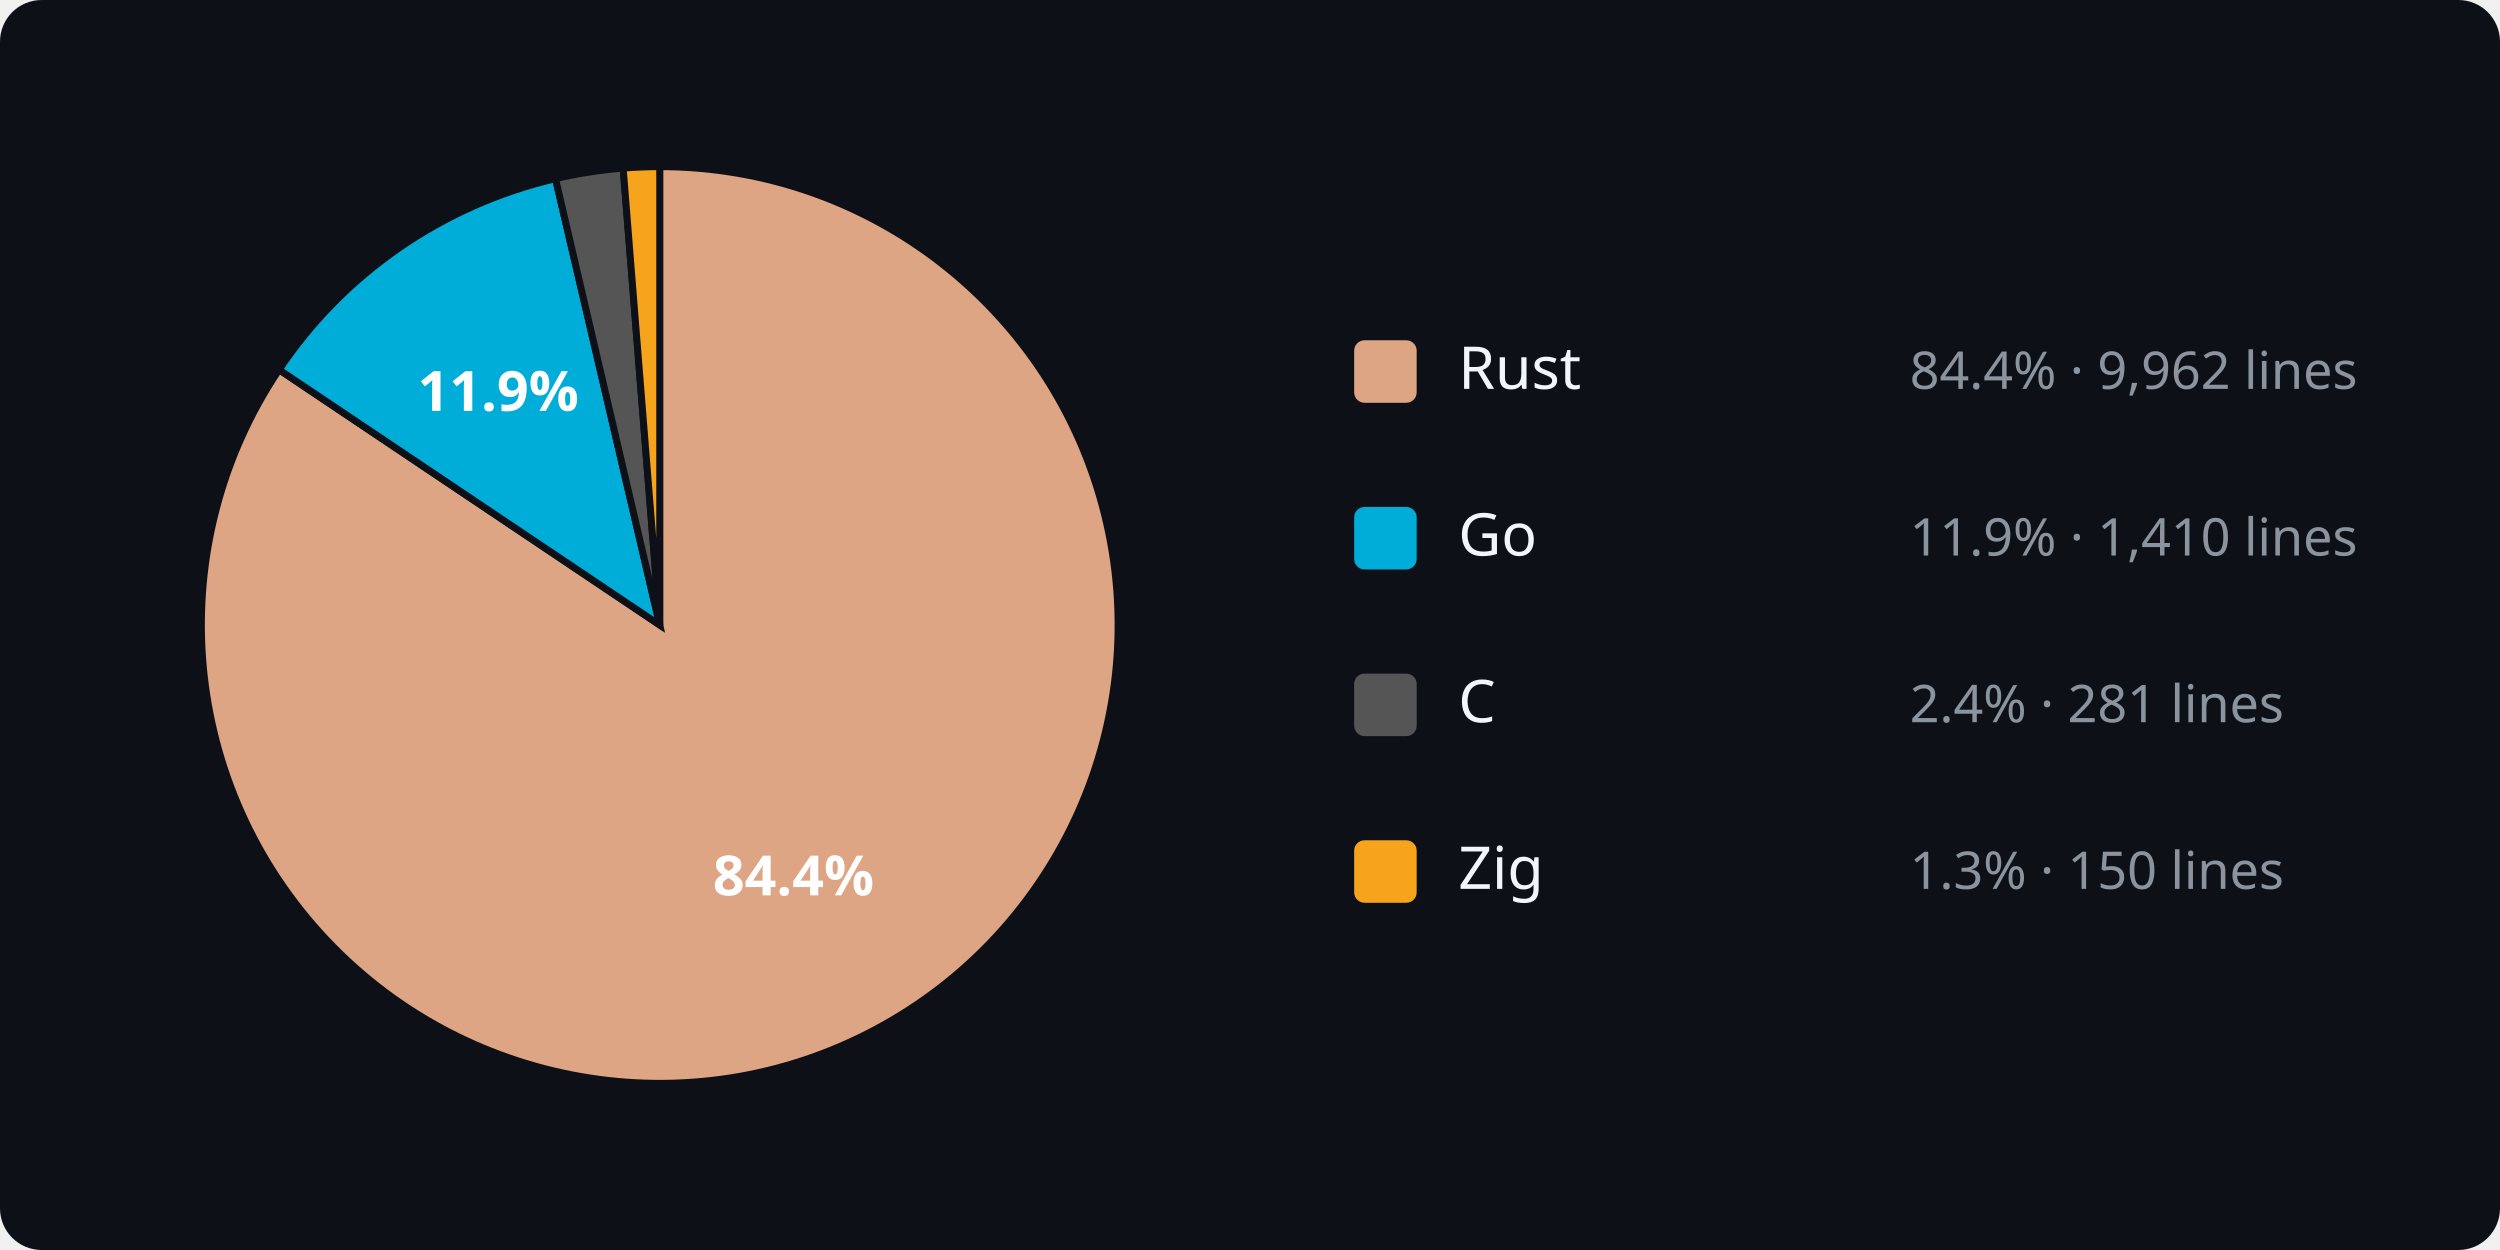
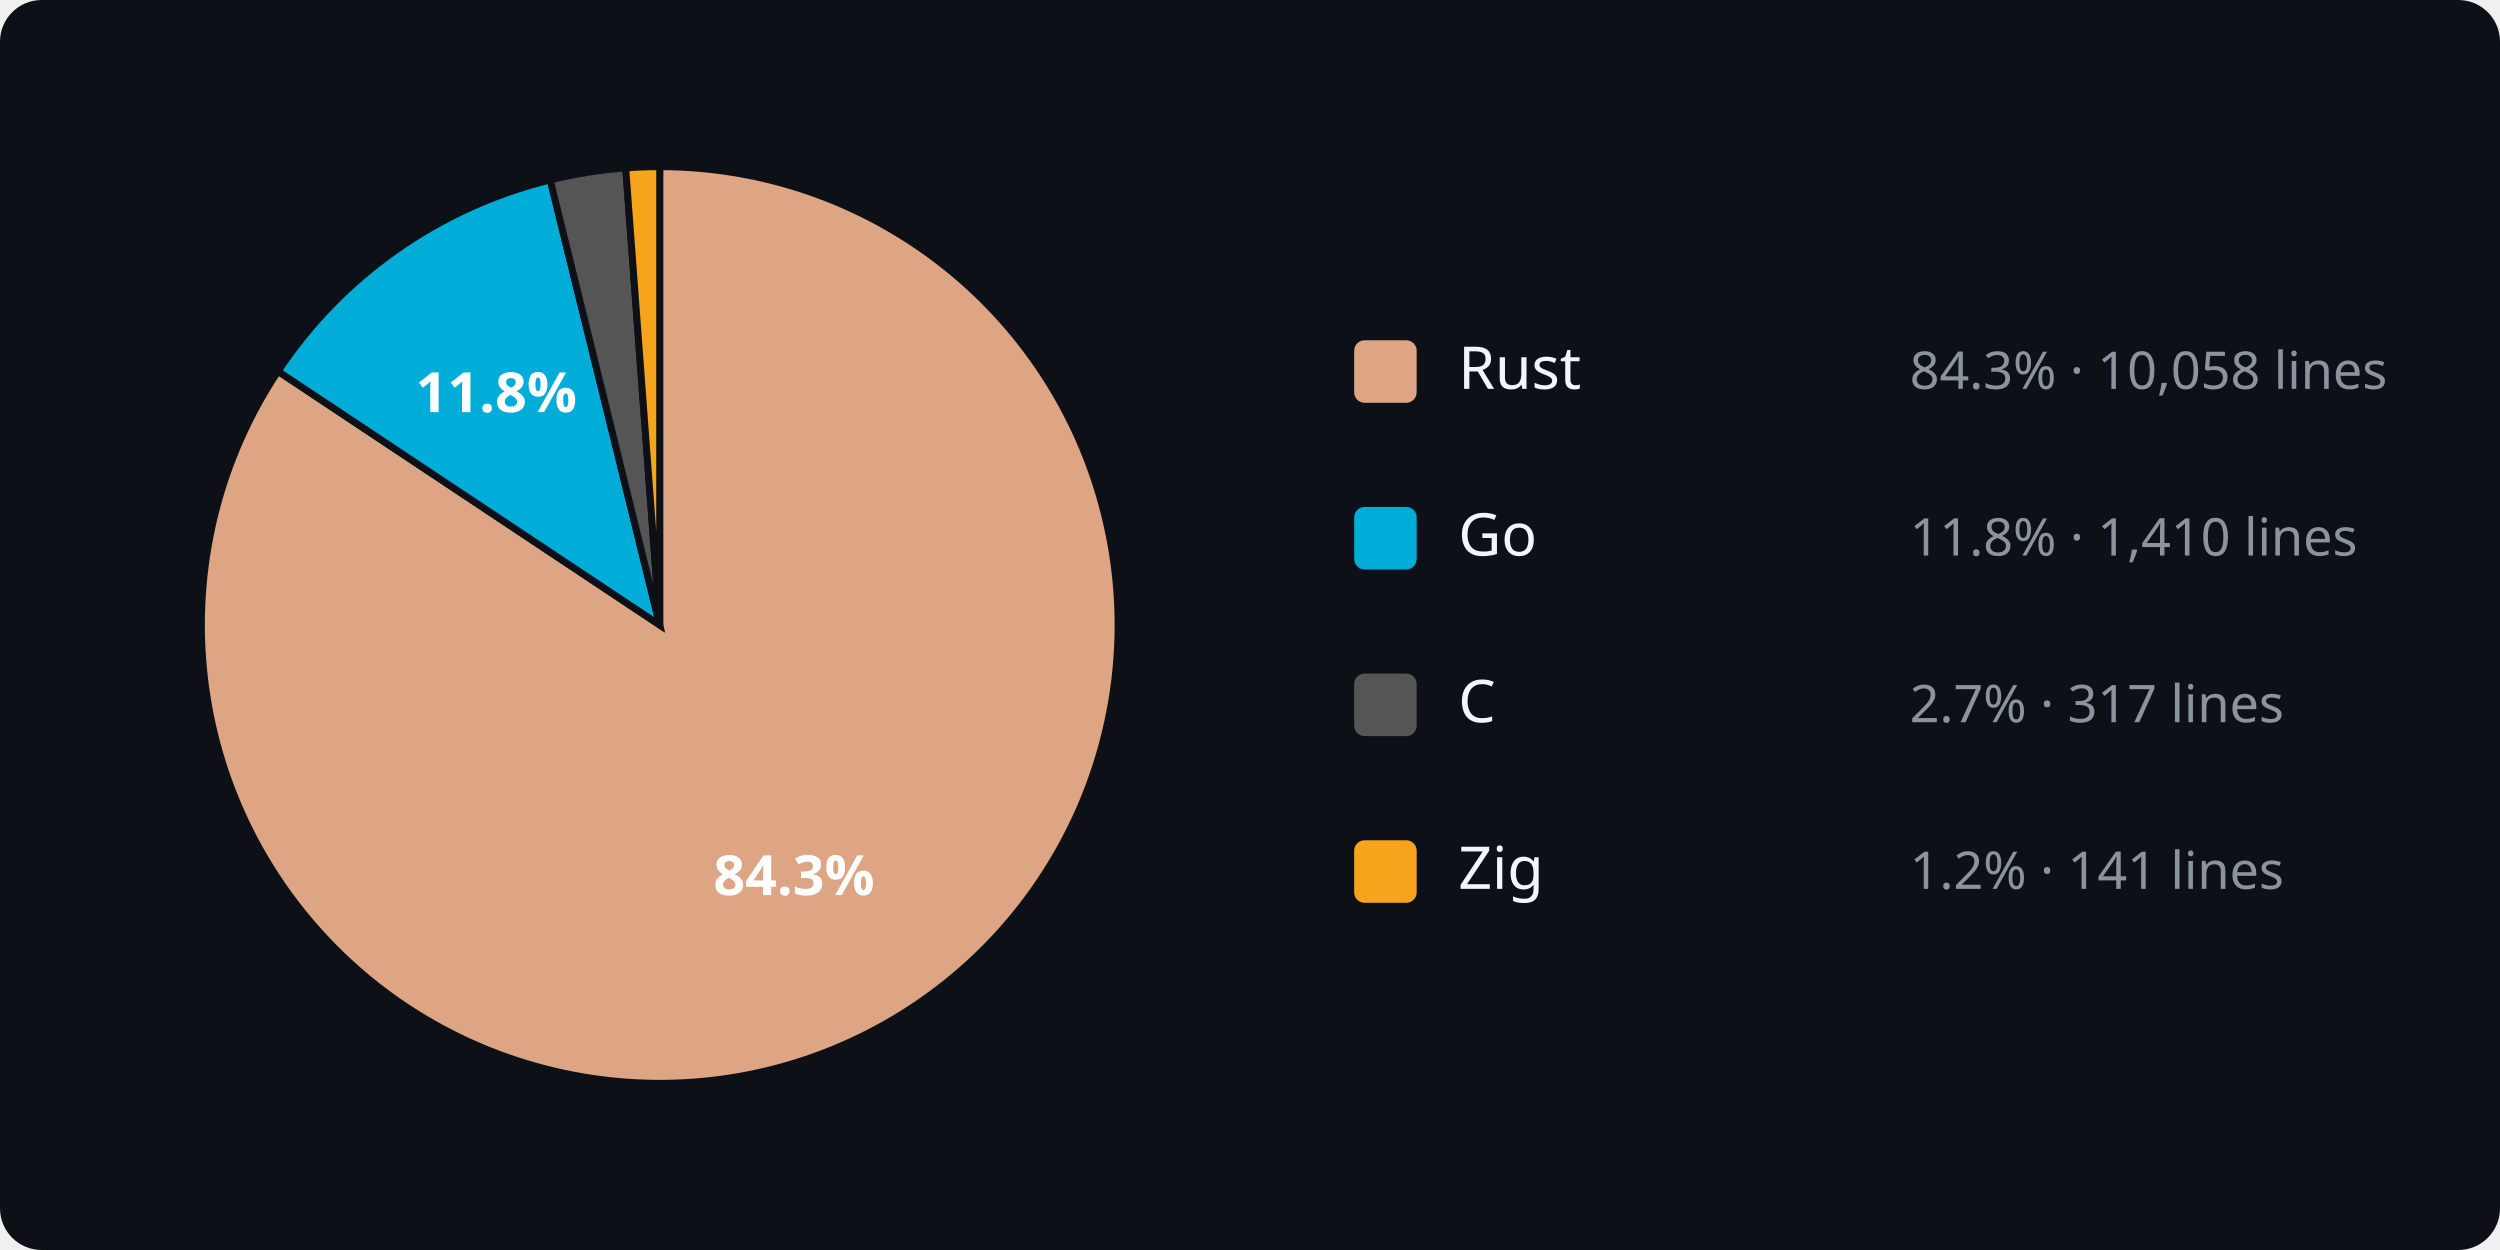
<svg xmlns="http://www.w3.org/2000/svg" width="720" height="360" viewBox="0 0 720 360" role="img" aria-labelledby="title desc">
  <rect width="720" height="360" rx="12" fill="#0d1117" />
-   <path d="M 190 180 L 190 48 A 132 132 0 1 1 80.372 106.477 Z" fill="#dea584" stroke="#0d1117" stroke-width="2" />
-   <text x="228.517" y="252.209" fill="#ffffff" font-family="Segoe UI, sans-serif" font-size="16" font-weight="600" text-anchor="middle" dominant-baseline="middle">84.4%</text>
+   <path d="M 190 180 L 190 48 A 132 132 0 1 1 80.07 106.929 Z" fill="#dea584" stroke="#0d1117" stroke-width="2" />
+   <text x="228.666" y="252.13" fill="#ffffff" font-family="Segoe UI, sans-serif" font-size="16" font-weight="600" text-anchor="middle" dominant-baseline="middle">84.3%</text>
  <rect x="390" y="98" width="18" height="18" rx="3" fill="#dea584" />
  <text x="420" y="112" fill="#f0f6fc" font-family="Segoe UI, sans-serif" font-size="17">Rust</text>
-   <text x="550" y="112" fill="#8b949e" font-family="Segoe UI, sans-serif" font-size="15">84.4% · 9,962 lines</text>
-   <path d="M 190 180 L 80.372 106.477 A 132 132 0 0 1 159.979 51.459 Z" fill="#00add8" stroke="#0d1117" stroke-width="2" />
-   <text x="143.47" y="112.674" fill="#ffffff" font-family="Segoe UI, sans-serif" font-size="16" font-weight="600" text-anchor="middle" dominant-baseline="middle">11.9%</text>
+   <text x="550" y="112" fill="#8b949e" font-family="Segoe UI, sans-serif" font-size="15">84.3% · 10,058 lines</text>
+   <path d="M 190 180 L 80.07 106.929 A 132 132 0 0 1 158.457 51.824 Z" fill="#00add8" stroke="#0d1117" stroke-width="2" />
+   <text x="142.934" y="113.048" fill="#ffffff" font-family="Segoe UI, sans-serif" font-size="16" font-weight="600" text-anchor="middle" dominant-baseline="middle">11.8%</text>
  <rect x="390" y="146" width="18" height="18" rx="3" fill="#00add8" />
  <text x="420" y="160" fill="#f0f6fc" font-family="Segoe UI, sans-serif" font-size="17">Go</text>
-   <text x="550" y="160" fill="#8b949e" font-family="Segoe UI, sans-serif" font-size="15">11.9% · 1,410 lines</text>
-   <path d="M 190 180 L 159.979 51.459 A 132 132 0 0 1 179.471 48.421 Z" fill="#555555" stroke="#0d1117" stroke-width="2" />
+   <text x="550" y="160" fill="#8b949e" font-family="Segoe UI, sans-serif" font-size="15">11.8% · 1,410 lines</text>
+   <path d="M 190 180 L 158.457 51.824 A 132 132 0 0 1 180.203 48.364 Z" fill="#555555" stroke="#0d1117" stroke-width="2" />
  <rect x="390" y="194" width="18" height="18" rx="3" fill="#555555" />
  <text x="420" y="208" fill="#f0f6fc" font-family="Segoe UI, sans-serif" font-size="17">C</text>
-   <text x="550" y="208" fill="#8b949e" font-family="Segoe UI, sans-serif" font-size="15">2.4% · 281 lines</text>
-   <path d="M 190 180 L 179.471 48.421 A 132 132 0 0 1 190 48 Z" fill="#f7a41d" stroke="#0d1117" stroke-width="2" />
+   <text x="550" y="208" fill="#8b949e" font-family="Segoe UI, sans-serif" font-size="15">2.7% · 317 lines</text>
+   <path d="M 190 180 L 180.203 48.364 A 132 132 0 0 1 190 48 Z" fill="#f7a41d" stroke="#0d1117" stroke-width="2" />
  <rect x="390" y="242" width="18" height="18" rx="3" fill="#f7a41d" />
  <text x="420" y="256" fill="#f0f6fc" font-family="Segoe UI, sans-serif" font-size="17">Zig</text>
-   <text x="550" y="256" fill="#8b949e" font-family="Segoe UI, sans-serif" font-size="15">1.3% · 150 lines</text>
+   <text x="550" y="256" fill="#8b949e" font-family="Segoe UI, sans-serif" font-size="15">1.2% · 141 lines</text>
</svg>
